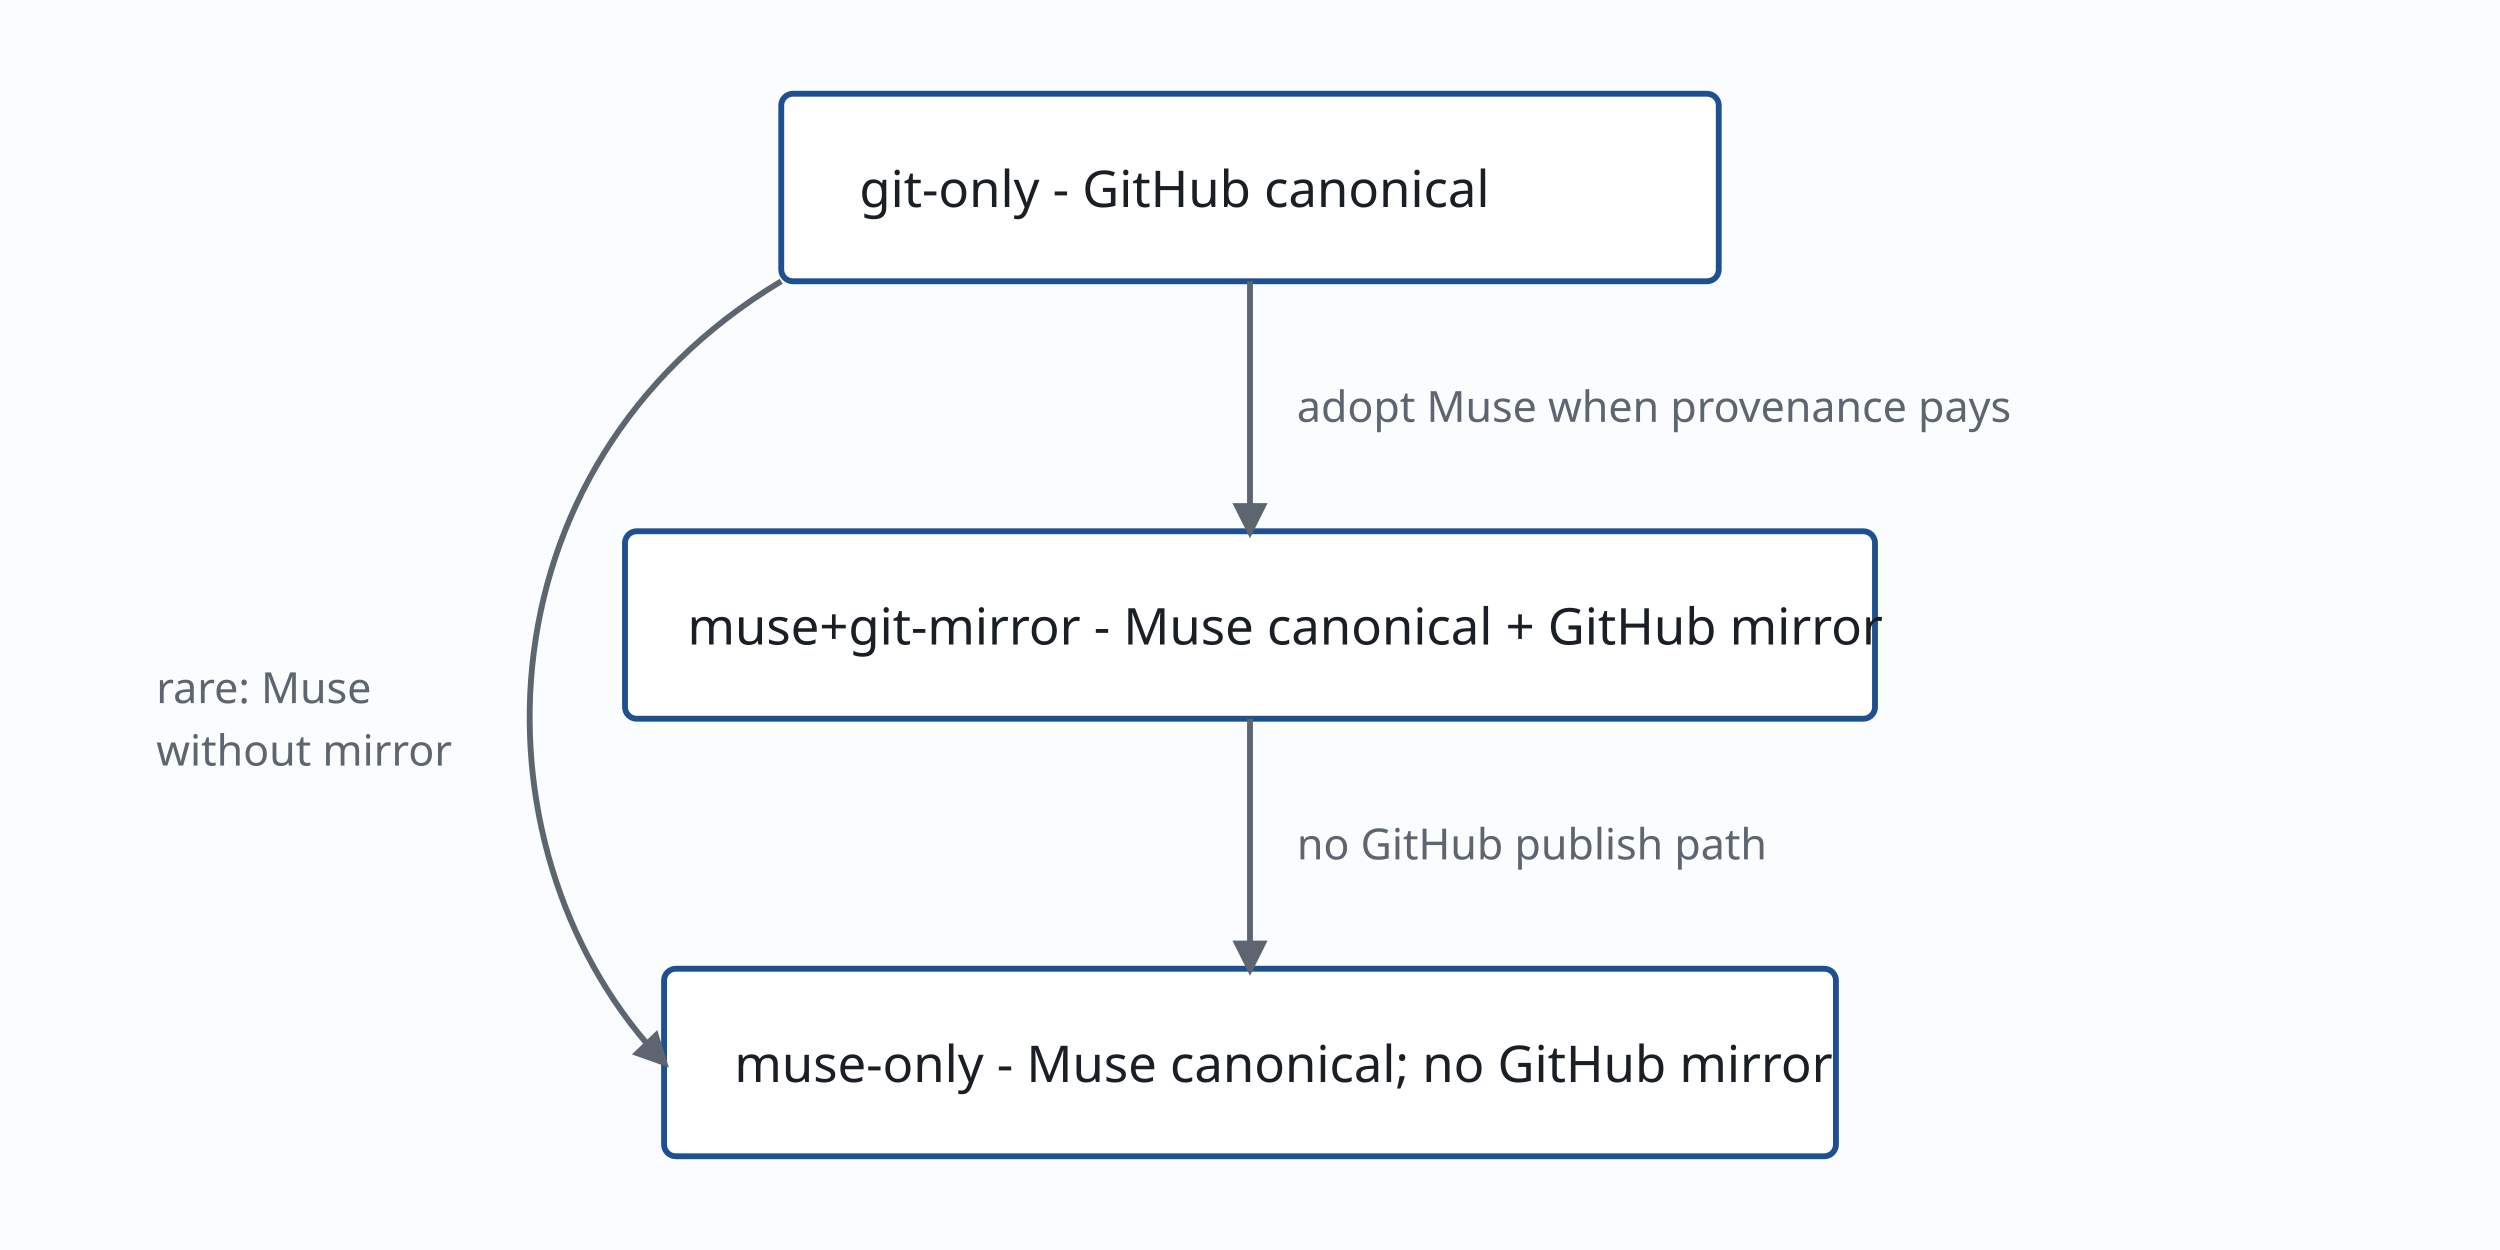
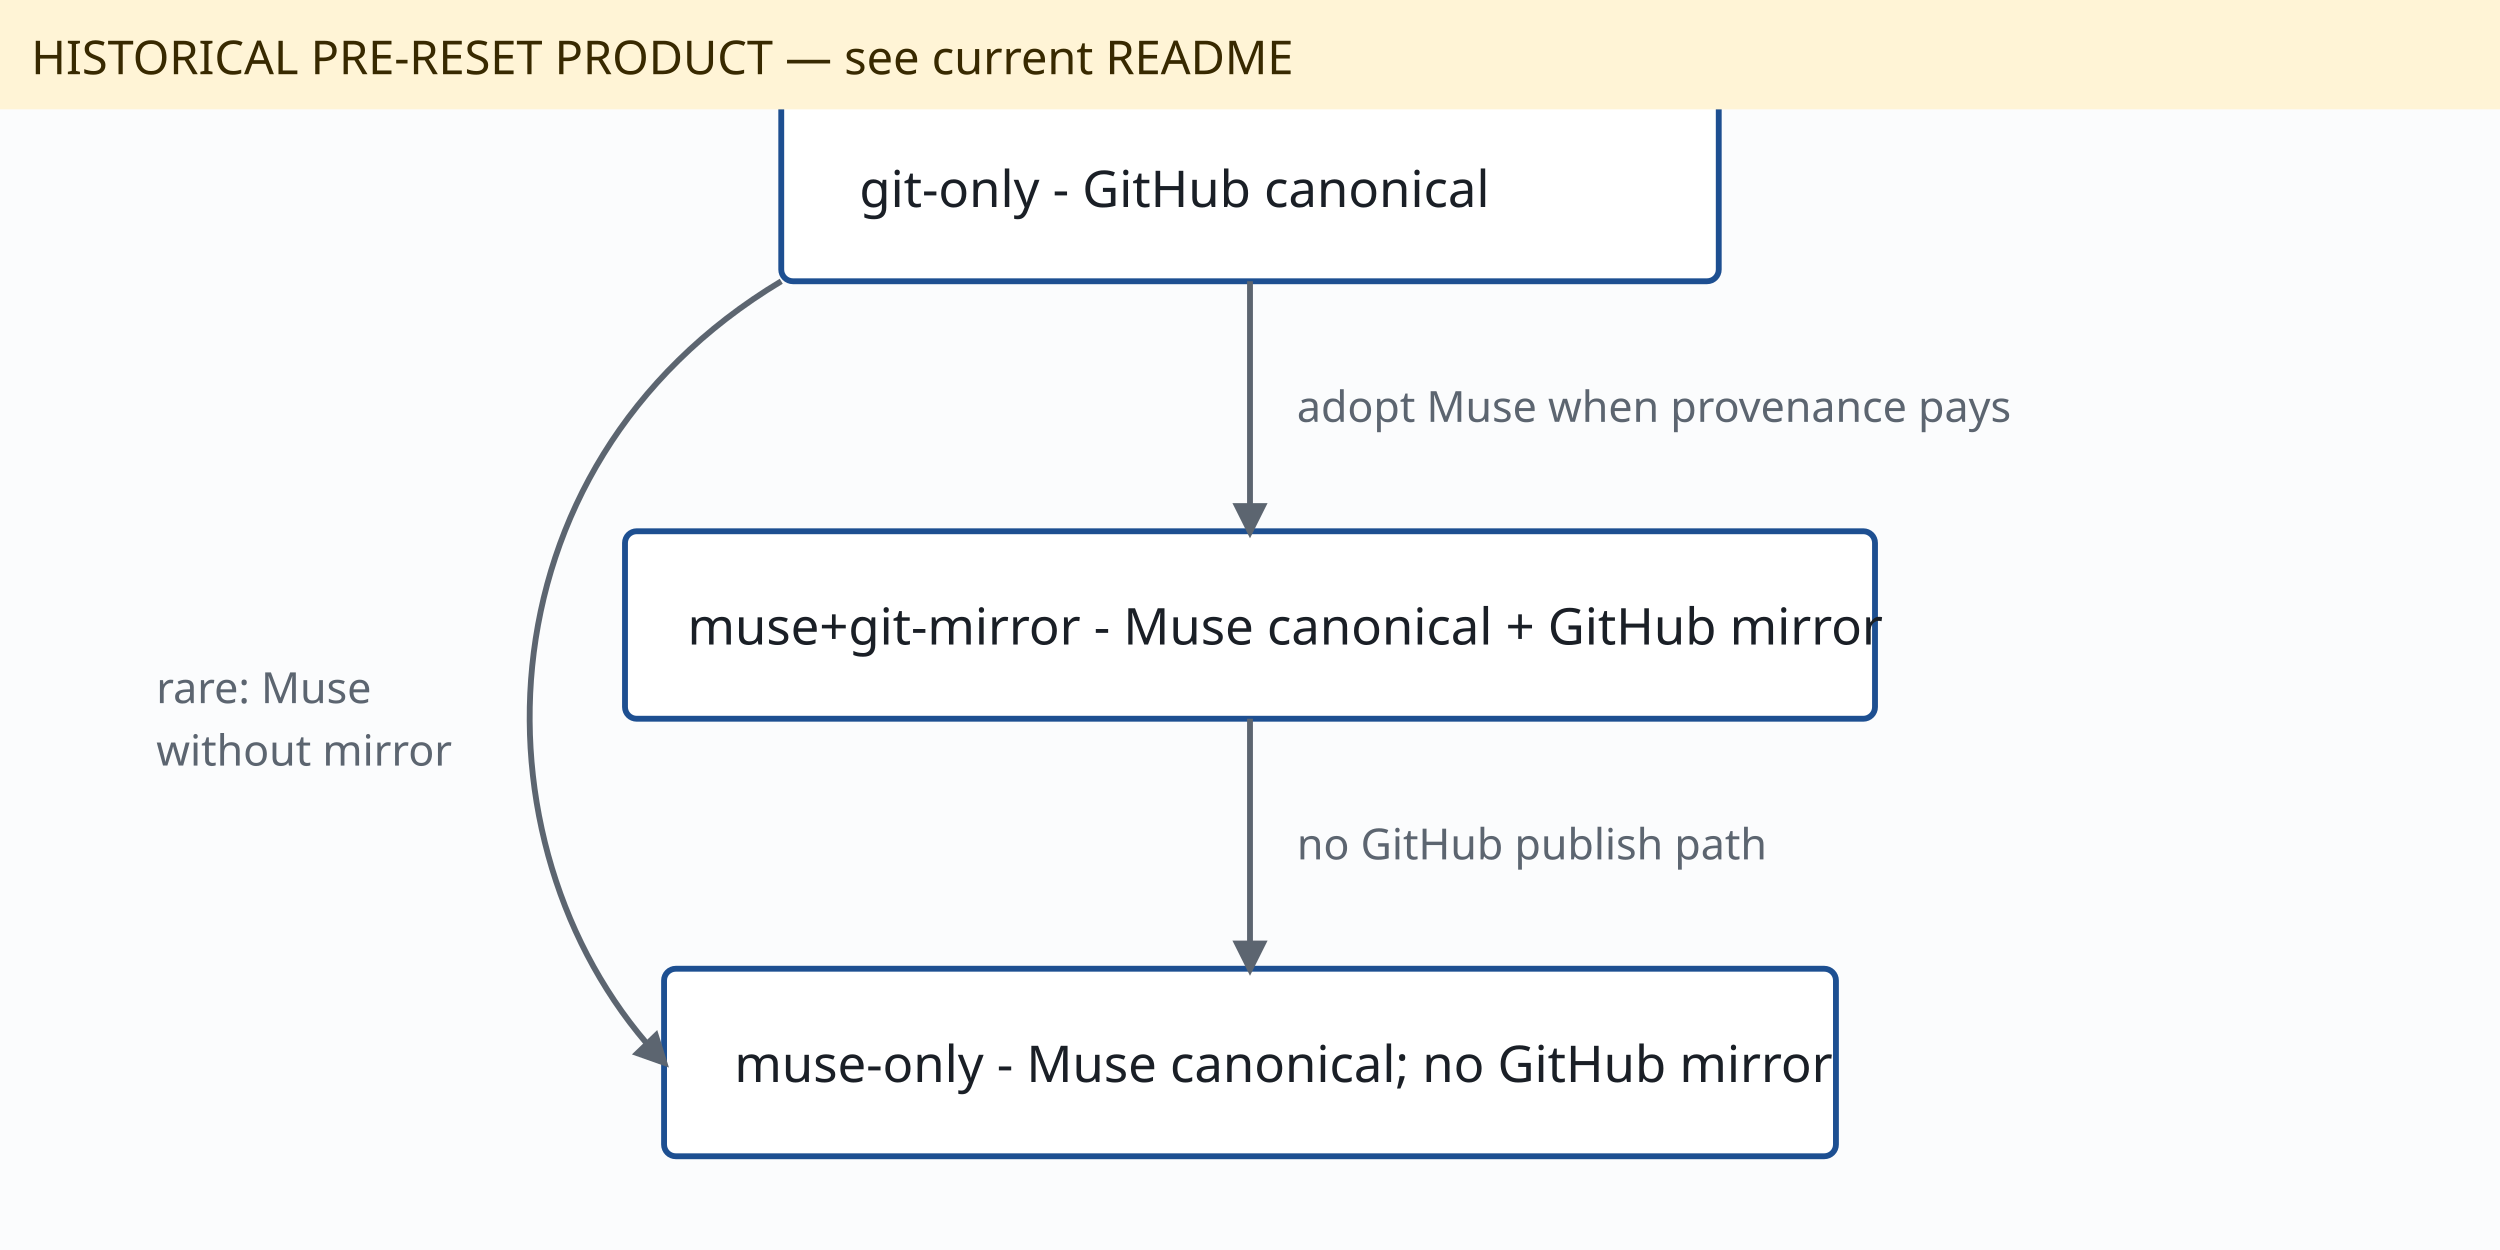
<svg xmlns="http://www.w3.org/2000/svg" viewBox="0 0 640 320" role="img" aria-labelledby="regimesTitle regimesDesc">
  <rect width="640" height="320" fill="#fbfcfd" />
  <rect x="200" y="24" width="240" height="48" rx="3" fill="#fff" stroke="#1d4f91" stroke-width="1.5" />
  <text x="220" y="53" font-family="IBM Plex Sans, Segoe UI, sans-serif" font-size="13" fill="#1a1f26">git-only - GitHub canonical</text>
  <rect x="160" y="136" width="320" height="48" rx="3" fill="#fff" stroke="#1d4f91" stroke-width="1.5" />
  <text x="176" y="165" font-family="IBM Plex Sans, Segoe UI, sans-serif" font-size="13" fill="#1a1f26">muse+git-mirror - Muse canonical + GitHub mirror</text>
  <rect x="170" y="248" width="300" height="48" rx="3" fill="#fff" stroke="#1d4f91" stroke-width="1.5" />
  <text x="188" y="277" font-family="IBM Plex Sans, Segoe UI, sans-serif" font-size="13" fill="#1a1f26">muse-only - Muse canonical; no GitHub mirror</text>
  <path d="M320 72 V136" stroke="#5c6570" stroke-width="1.5" marker-end="url(#rArrow)" />
  <text x="332" y="108" font-family="IBM Plex Sans, Segoe UI, sans-serif" font-size="11" fill="#5c6570">adopt Muse when provenance pays</text>
  <path d="M320 184 V248" stroke="#5c6570" stroke-width="1.5" marker-end="url(#rArrow)" />
  <text x="332" y="220" font-family="IBM Plex Sans, Segoe UI, sans-serif" font-size="11" fill="#5c6570">no GitHub publish path</text>
  <path d="M200 72 C120 120, 120 220, 170 272" stroke="#5c6570" stroke-width="1.5" fill="none" marker-end="url(#rArrow)" />
  <text x="40" y="180" font-family="IBM Plex Sans, Segoe UI, sans-serif" font-size="11" fill="#5c6570">rare: Muse</text>
  <text x="40" y="196" font-family="IBM Plex Sans, Segoe UI, sans-serif" font-size="11" fill="#5c6570">without mirror</text>
  <defs>
    <marker id="rArrow" viewBox="0 0 10 10" refX="8" refY="5" markerWidth="6" markerHeight="6" orient="auto-start-reverse">
      <path d="M0 0 L10 5 L0 10 z" fill="#5c6570" />
    </marker>
  </defs>
+   <g aria-label="Historical pre-reset product">
+     <rect x="0" y="0" width="100%" height="28" fill="#fff4d6" />
+     <text x="8" y="19" fill="#382900" font-family="sans-serif" font-size="12">HISTORICAL PRE-RESET PRODUCT — see current README</text>
+   </g>
</svg>
